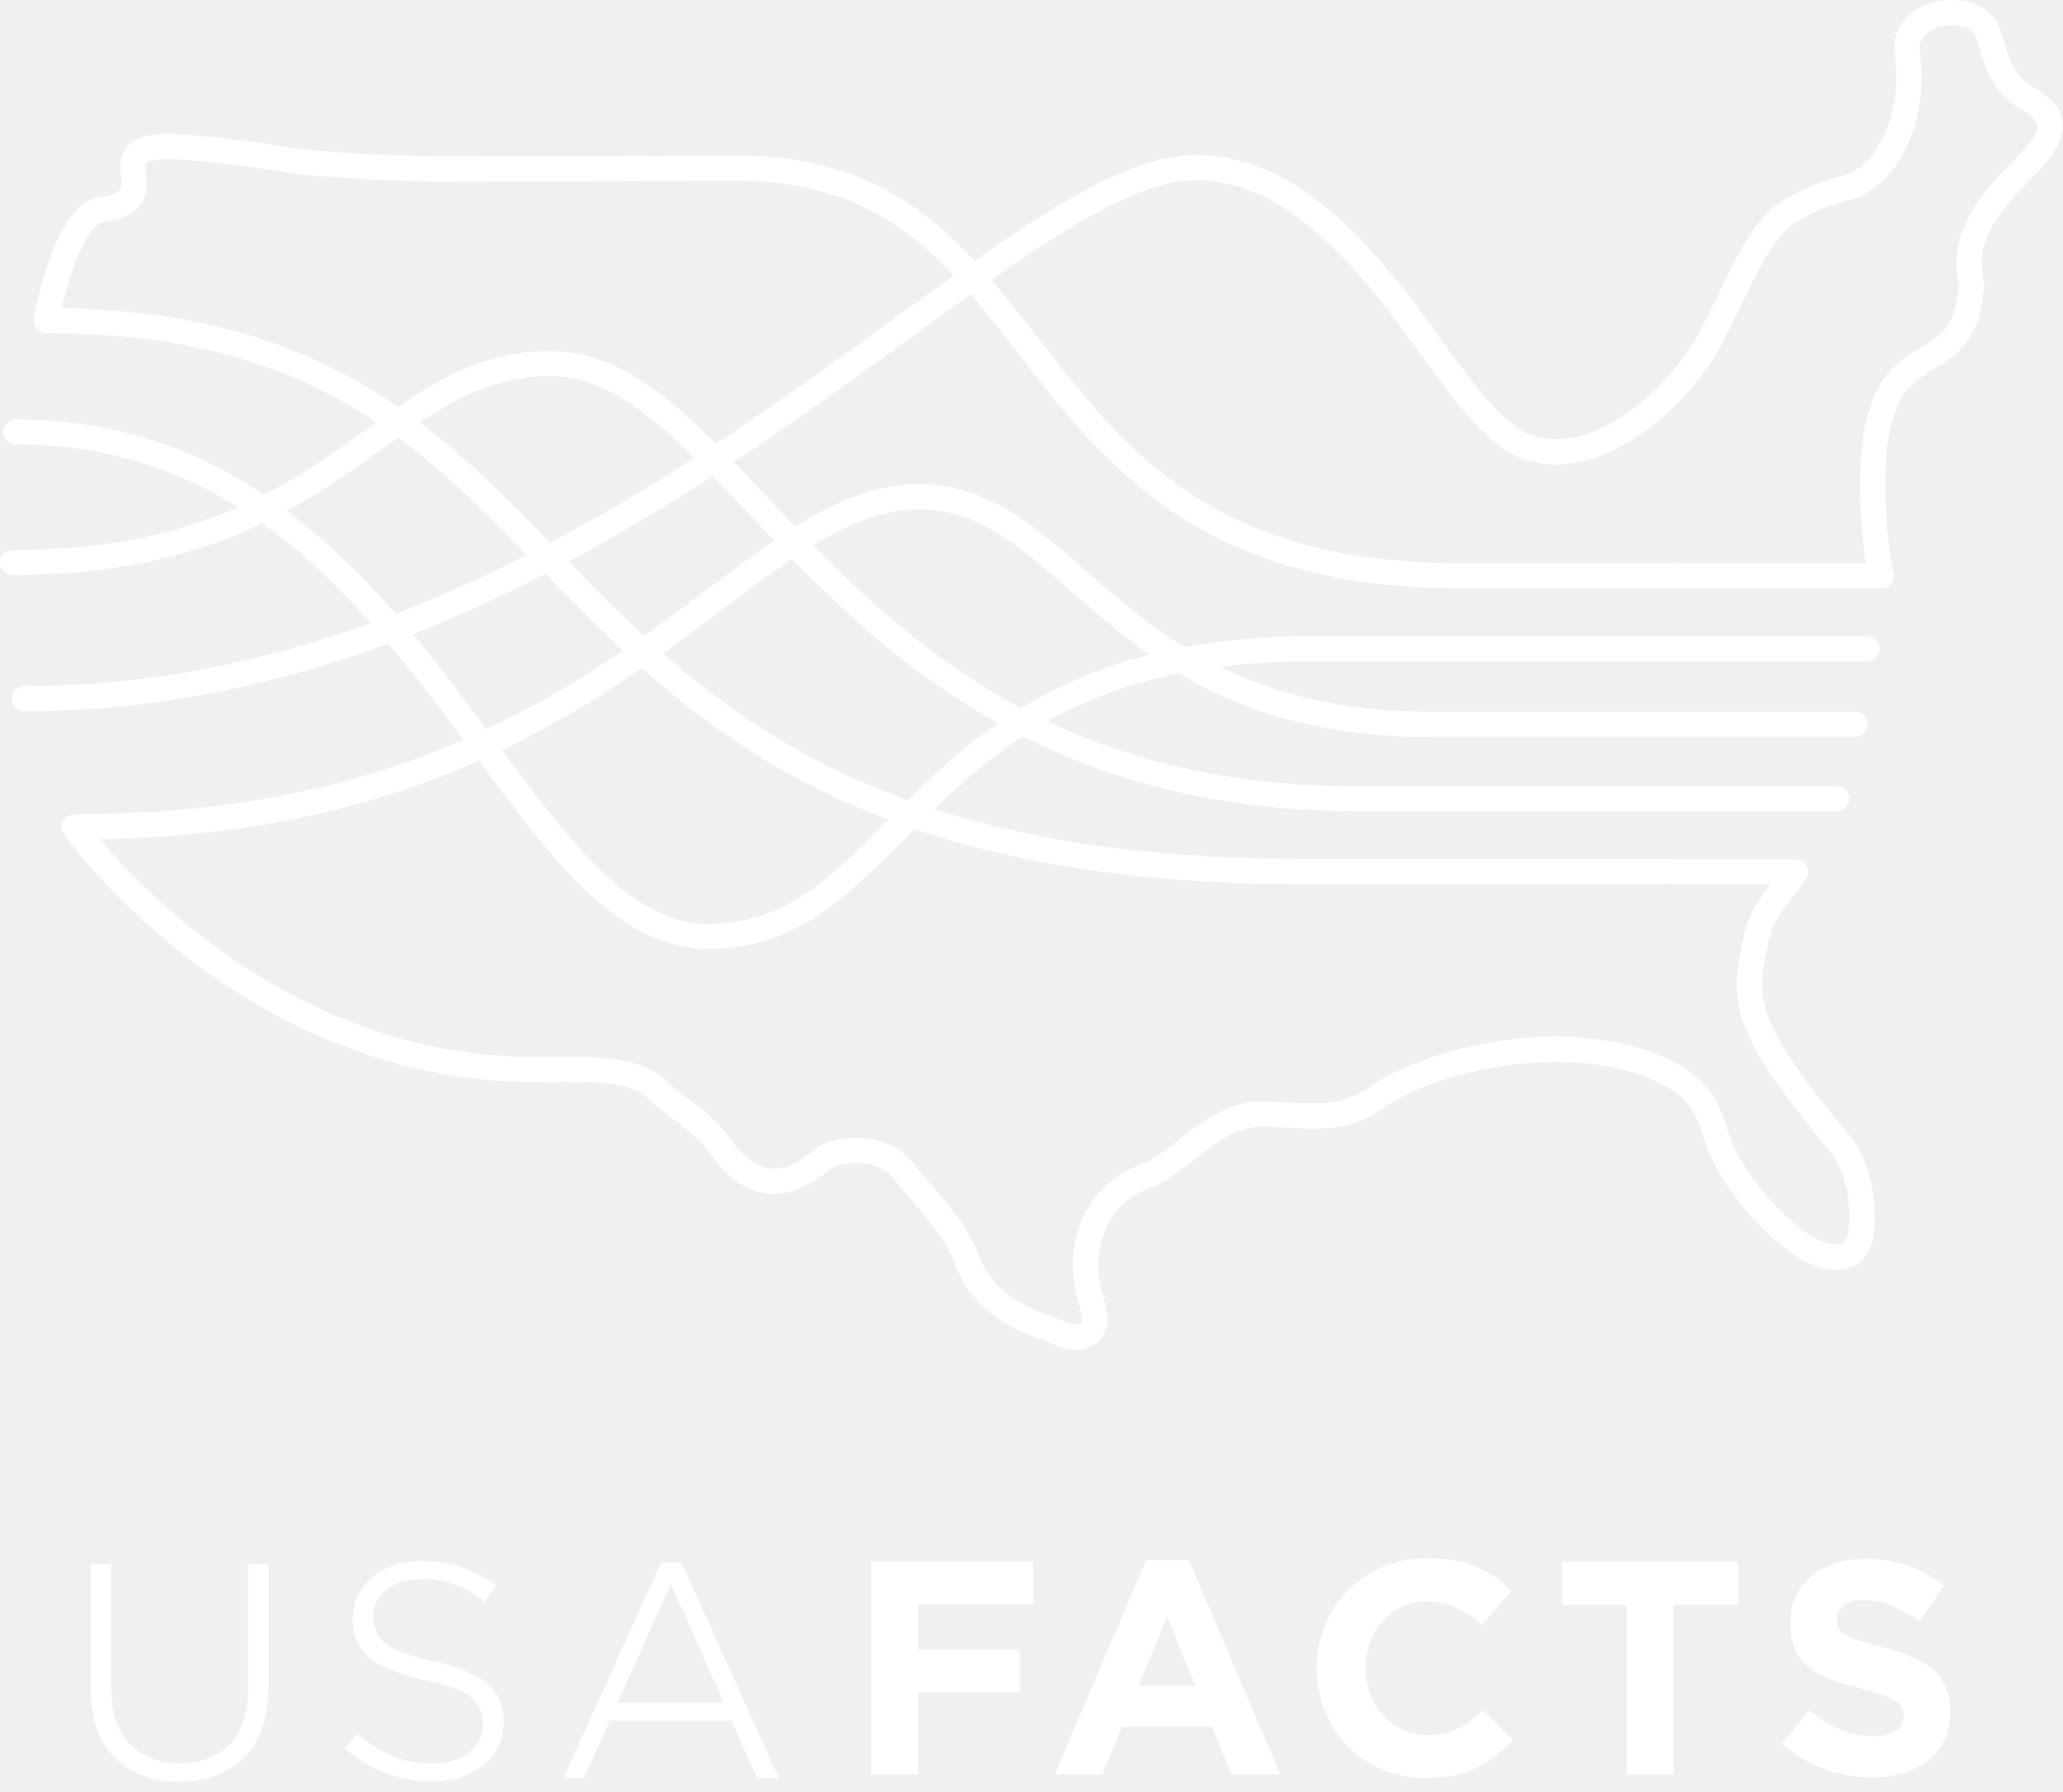
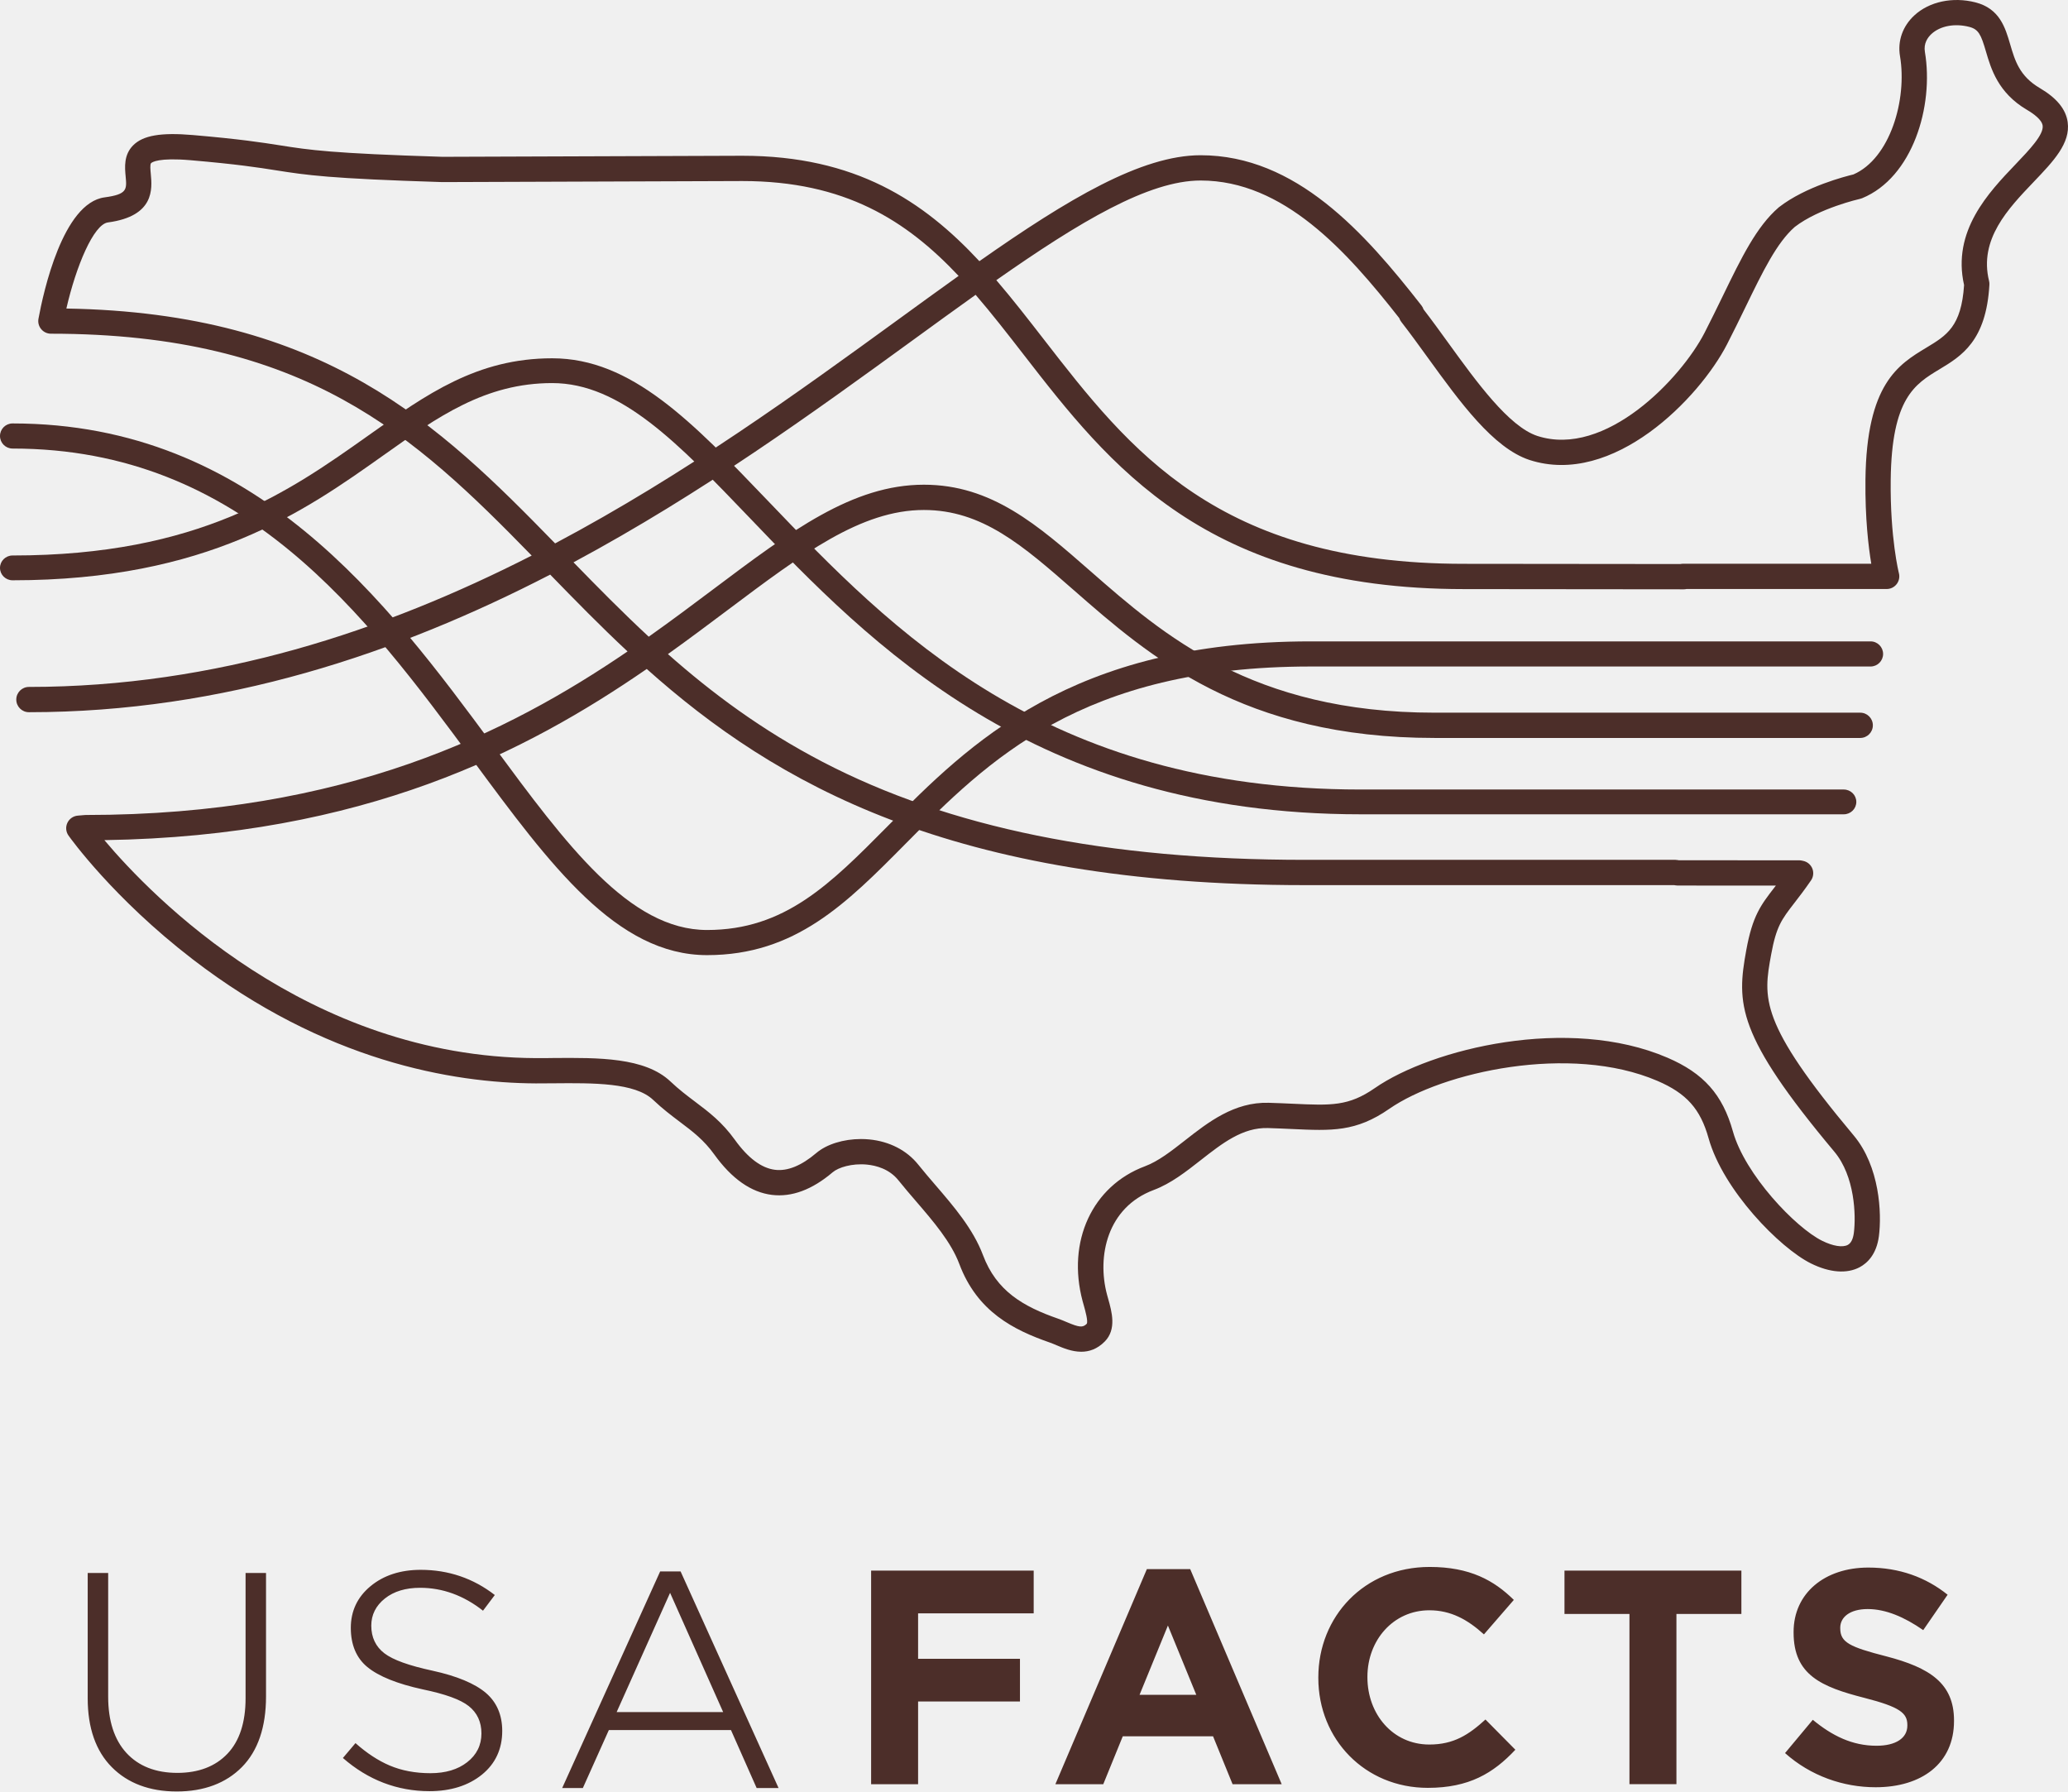
- <svg xmlns="http://www.w3.org/2000/svg" viewBox="0 0 160 139" role="img" aria-labelledby="title" style="height:100%;width:auto;max-width:100%">
-   <g shape-rendering="geometricPrecision" fill="#FFF" fill-rule="evenodd">
-     <path d="M142.47 62.923h-37.327c-25.278 0-37.929-13.382-47.167-23.152-5.599-5.922-10.022-10.6-15.306-10.6-5.176 0-8.827 2.624-13.055 5.663-6.057 4.354-13.596 9.772-28.644 9.772C.435 44.606 0 44.171 0 43.636c0-.536.435-.97.97-.97 14.424 0 21.377-4.998 27.512-9.407 4.5-3.234 8.387-6.028 14.187-6.028 6.12 0 10.796 4.946 16.716 11.207C68.883 48.482 80.702 60.982 105.143 60.982h37.327c.536 0 .97.434.97.97 0 .536-.435.97-.97.97" />
-     <path d="M54.895 73.603c-6.986 0-12.118-6.95-18.06-14.998-8.353-11.312-17.82-24.133-35.608-24.133-.536 0-.97-.434-.97-.97 0-.536.435-.97.97-.97 18.767 0 28.97 13.818 37.169 24.921 5.63 7.625 10.492 14.21 16.499 14.21 6.008 0 9.512-3.537 13.948-8.017 6.3-6.361 14.142-14.278 32.702-14.278h43.253c.536 0 .97.435.97.97 0 .536-.434.97-.97.97h-43.253c-17.752 0-24.962 7.28-31.324 13.704-4.566 4.61-8.509 8.591-15.327 8.591M48.01 131.844l4.025-8.98 4.103 9.213h-8.231l.104-.233zm8.73 1.621l.044.099 1.94 4.379h1.693l-7.571-16.732h-1.578l-7.571 16.732h1.596l2.009-4.478h9.436zM20.813 121.331h-1.58v9.685c0 1.861-.471 3.3-1.401 4.278-.934.982-2.236 1.48-3.872 1.48-1.67 0-2.994-.519-3.935-1.543-.935-1.018-1.41-2.477-1.41-4.335v-9.564H7.033v9.685c0 2.284.628 4.074 1.865 5.318 1.237 1.244 2.923 1.875 5.014 1.875 2.106 0 3.801-.635 5.038-1.886 1.237-1.253 1.863-3.087 1.863-5.451v-9.541zM37.503 136.903c1.036-.843 1.561-1.976 1.561-3.368 0-1.234-.424-2.221-1.262-2.936-.853-.727-2.241-1.306-4.127-1.719-1.83-.395-3.044-.833-3.709-1.337-.677-.515-1.021-1.235-1.021-2.14 0-.84.355-1.547 1.056-2.103.687-.546 1.602-.823 2.716-.823 1.737 0 3.372.595 4.861 1.769l.912-1.211c-1.661-1.291-3.586-1.946-5.724-1.946-1.568 0-2.875.427-3.888 1.27-1.005.833-1.515 1.914-1.515 3.213 0 1.313.432 2.332 1.284 3.031.872.714 2.309 1.293 4.275 1.72 1.751.364 2.913.786 3.552 1.29.652.515.983 1.226.983 2.115 0 .906-.371 1.655-1.105 2.225-.717.562-1.671.846-2.835.846-1.166 0-2.226-.2-3.152-.594-.883-.374-1.771-.956-2.64-1.73l-.973 1.149c1.948 1.701 4.199 2.563 6.692 2.563 1.647 0 3.013-.432 4.059-1.283M71.2 124.449v3.512h7.872v3.299h-7.872v6.387h-3.63v-16.498h12.563v3.299M90.505 125.391l-2.192 5.35h4.384l-2.192-5.35zm4.996 12.256l-1.508-3.7h-6.976l-1.508 3.7h-3.7l7.07-16.616h3.347l7.071 16.616h-3.795zM110.588 137.93c-4.856 0-8.461-3.748-8.461-8.485v-.047c0-4.69 3.535-8.532 8.602-8.532 3.111 0 4.973 1.037 6.505 2.546l-2.309 2.664c-1.272-1.156-2.569-1.862-4.219-1.862-2.782 0-4.784 2.309-4.784 5.138v.046c0 2.829 1.957 5.186 4.784 5.186 1.885 0 3.04-.754 4.337-1.933l2.31 2.334c-1.698 1.815-3.583 2.945-6.764 2.945M129.799 124.496v13.152h-3.63v-13.152h-5.021v-3.346h13.67v3.346M145.192 137.884c-2.498 0-5.021-.872-7-2.64l2.146-2.569c1.484 1.226 3.04 2.004 4.925 2.004 1.485 0 2.381-.589 2.381-1.556v-.047c0-.92-.566-1.391-3.323-2.097-3.323-.849-5.468-1.768-5.468-5.044v-.047c0-2.994 2.404-4.974 5.775-4.974 2.404 0 4.455.755 6.128 2.099l-1.885 2.733c-1.463-1.013-2.899-1.626-4.29-1.626-1.391 0-2.121.636-2.121 1.438v.046c0 1.084.708 1.438 3.56 2.169 3.347.872 5.232 2.074 5.232 4.949v.047c0 3.276-2.498 5.115-6.057 5.115" />
-     <path d="M4.788 23.905c19.967.33 28.846 8.911 37.892 18.197C52.771 36.75 61.627 30.317 69.197 24.818c1.647-1.197 3.235-2.35 4.766-3.442-4.058-4.302-8.818-7.35-16.772-7.35l-23.263.082c-8.819-.275-10.516-.541-12.865-.91-1.412-.221-3.014-.472-6.637-.784-2.496-.215-2.998.152-3.073.228-.09.091-.05.526-.02.844.107 1.14.305 3.262-3.324 3.748-1.108.148-2.468 3.382-3.221 6.672M76.888 21.706c1.258 1.466 2.46 3.014 3.676 4.58 6.636 8.553 13.497 17.397 32.576 17.397l16.78.017c.069-.015.14-.023.212-.023h14.592c-.215-1.279-.486-3.516-.452-6.516.086-7.429 2.552-8.916 4.728-10.227 1.567-.945 2.706-1.631 2.919-4.847-.949-4.189 1.9-7.17 3.987-9.352 1.083-1.133 2.202-2.304 2.105-3.004-.063-.455-.697-.915-1.217-1.222-2.24-1.318-2.784-3.173-3.182-4.527-.376-1.282-.56-1.713-1.299-1.901-1.124-.286-2.243-.075-2.922.55-.294.271-.621.732-.509 1.392.71 4.202-.951 9.73-4.872 11.336-.051.021-.105.038-.159.05-.031.007-3.16.715-5.054 2.17-1.397 1.22-2.472 3.432-3.832 6.228-.446.917-.907 1.867-1.423 2.869-2.141 4.162-8.827 11.065-15.315 8.963-2.814-.928-5.39-4.482-7.881-7.919-.713-.984-1.386-1.913-2.06-2.778-.07-.089-.122-.188-.157-.293-4.082-5.202-8.973-10.662-15.403-10.662-4.012 0-9.327 3.16-15.837 7.721M66.394 88.248c.213 0 .427.01.64.03 1.562.15 2.91.842 3.797 1.948.421.526.883 1.062 1.329 1.581 1.44 1.673 2.929 3.404 3.695 5.437 1.042 2.769 3.089 3.973 5.842 4.927.204.071.417.16.634.252.997.424 1.261.446 1.569.136.117-.19-.124-1.043-.226-1.406-.033-.118-.066-.233-.096-.346-1.238-4.628.749-8.924 4.83-10.448 1.041-.389 2.047-1.177 3.113-2.011 1.788-1.4 3.811-2.984 6.483-2.909.69.019 1.316.049 1.892.075 2.953.136 4.299.198 6.336-1.213 4.404-3.053 15.015-5.65 22.681-2.36 2.812 1.207 4.284 2.863 5.082 5.715.937 3.347 4.844 7.449 6.921 8.476.839.415 1.581.534 1.986.318.25-.134.408-.448.471-.933.173-1.345.079-4.389-1.512-6.287-7.611-9.077-7.584-11.474-6.827-15.622.485-2.658 1.124-3.484 2.183-4.853.036-.047.073-.095.111-.144l-7.622-.004c-.061 0-.122-.006-.183-.017l-.075-.014H100.804c-27.389 0-41.062-7.87-51.02-16.747-9.302 6.404-21.929 12.961-42.05 13.261C11.41 69.451 23.448 81.895 41.191 81.979c.452.008.9-.004 1.353-.008 3.486-.027 7.096-.06 9.079 1.818.664.629 1.301 1.109 1.917 1.572 1.073.808 2.086 1.571 3.078 2.948 1.018 1.414 2.065 2.195 3.111 2.323.973.121 2.048-.319 3.202-1.3.803-.682 2.114-1.083 3.464-1.083m17.079 16.48c-.729 0-1.41-.289-1.907-.5-.176-.074-.346-.148-.511-.205-2.833-.983-5.645-2.399-7.033-6.088-.643-1.709-2.017-3.306-3.346-4.85-.457-.531-.93-1.081-1.373-1.634-.708-.885-1.726-1.153-2.455-1.224-1.148-.109-2.202.216-2.649.596-1.589 1.35-3.17 1.94-4.707 1.752-1.611-.196-3.113-1.247-4.464-3.123-.818-1.136-1.674-1.781-2.666-2.528-.659-.497-1.342-1.01-2.085-1.715-1.409-1.334-4.614-1.308-7.716-1.281-.459.004-.925.002-1.375.008-6.481-.031-16.359-1.728-26.634-9.638-6.131-4.719-9.459-9.369-9.598-9.564-.203-.286-.237-.659-.09-.978.147-.318.454-.534.804-.565l.542-.047c.028-.002.056-.004.085-.004 20.105 0 32.732-6.36 42.001-12.671-2.12-1.977-4.083-3.986-5.997-5.954-11.816 6.095-25.299 10.661-40.416 10.661-.541 0-.979-.438-.979-.979 0-.541.438-.979.979-.979 14.498 0 27.514-4.335 38.981-10.176-9.127-9.35-17.558-17.191-37.277-17.191-.291 0-.567-.13-.752-.353-.186-.223-.264-.518-.211-.804.386-2.097 1.895-8.973 5.126-9.406 1.763-.235 1.728-.614 1.633-1.624-.065-.702-.155-1.665.58-2.405.768-.773 2.154-1.011 4.63-.799 3.693.317 5.33.574 6.774.8 2.278.358 3.925.616 12.588.887l23.233-.082c8.794 0 14.044 3.506 18.387 8.168 6.89-4.834 12.574-8.209 17.15-8.209 7.407 0 12.724 6.01 17.126 11.643.071.091.124.192.159.298.638.829 1.289 1.728 1.921 2.6 2.2 3.037 4.695 6.479 6.904 7.207 5.293 1.714 11.147-4.465 12.965-7.997.505-.983.962-1.921 1.404-2.829 1.464-3.012 2.621-5.39 4.332-6.87.013-.011.026-.022.04-.033 2.071-1.605 5.18-2.392 5.761-2.53 2.839-1.226 4.183-5.794 3.613-9.167-.198-1.173.207-2.324 1.114-3.158 1.161-1.07 2.975-1.454 4.732-1.008 1.882.48 2.314 1.95 2.695 3.247.372 1.269.724 2.466 2.295 3.391 1.317.775 2.024 1.638 2.164 2.64.228 1.637-1.096 3.023-2.629 4.626-1.997 2.089-4.26 4.457-3.466 7.681.024.094.032.192.027.289-.247 4.369-2.172 5.529-3.871 6.553-1.907 1.149-3.708 2.235-3.781 8.572-.051 4.494.629 7.202.636 7.229.075.293.011.605-.175.844-.185.239-.471.379-.774.379h-15.52c-.069.015-.139.023-.212.023l-17.047-.017c-20.036 0-27.52-9.645-34.122-18.154-1.255-1.617-2.473-3.187-3.734-4.646-1.579 1.125-3.224 2.32-4.934 3.562-7.509 5.454-16.262 11.813-26.242 17.165 1.877 1.927 3.787 3.868 5.833 5.763 1.773-1.254 3.422-2.492 4.981-3.66 6.044-4.535 10.82-8.117 16.351-8.117 5.259 0 8.821 3.116 12.945 6.724 5.57 4.873 12.501 10.939 26.644 10.939h33.008c.541 0 .979.438.979.979 0 .541-.438.979-.979.979h-33.008c-14.878 0-22.117-6.334-27.934-11.423-3.984-3.486-7.132-6.24-11.655-6.24-4.879 0-9.423 3.409-15.176 7.725-1.468 1.101-3.015 2.261-4.667 3.441 3.428 3.028 7.276 5.895 11.978 8.343 9.821 5.112 22.054 7.598 37.399 7.598h28.735c.062 0 .123.006.183.017l.076.014 9.338.005c.07 0 .139.008.207.023l.108.023c.32.069.583.293.703.597.12.304.081.648-.104.916-.503.73-.937 1.29-1.285 1.741-.995 1.286-1.406 1.818-1.805 4.006-.617 3.376-.956 5.236 6.402 14.012 2.023 2.413 2.18 6.035 1.954 7.795-.184 1.431-.911 2.101-1.488 2.41-.99.53-2.331.428-3.779-.289-2.413-1.193-6.811-5.672-7.939-9.703-.635-2.269-1.711-3.473-3.968-4.442-6.758-2.899-16.666-.691-20.793 2.17-2.581 1.789-4.449 1.704-7.542 1.56-.566-.026-1.181-.054-1.858-.074-1.965-.059-3.545 1.182-5.22 2.493-1.136.889-2.311 1.809-3.635 2.304-3.618 1.351-4.414 5.15-3.623 8.107.028.104.058.211.088.32.282 1.001.67 2.372-.267 3.317-.588.594-1.219.789-1.818.789" />
+ <svg xmlns="http://www.w3.org/2000/svg" width="127px" height="110px" viewBox="0 0 127 110" version="1.1">
+   <g id="Wireframe" stroke="none" stroke-width="1" fill="none" fill-rule="evenodd">
+     <g id="Desktop-Essentials" transform="translate(-1097, -1702)" fill="#4C2E29">
+       <g id="Fans" transform="translate(0, 1568)">
+         <g id="logo-usafacts.0ed5725a" transform="translate(1097, 134)">
+           <path d="M113.229,50 L83.563,50 C63.474,50 53.419,39.503 46.077,31.838 C41.627,27.192 38.112,23.522 33.912,23.522 C29.799,23.522 26.897,25.581 23.536,27.965 C18.722,31.38 12.731,35.631 0.771,35.631 C0.345,35.631 0,35.29 0,34.87 C0,34.449 0.345,34.108 0.771,34.108 C12.234,34.108 17.76,30.188 22.637,26.729 C26.213,24.192 29.302,22 33.912,22 C38.776,22 42.492,25.88 47.197,30.792 C54.745,38.671 64.138,48.478 83.563,48.478 L113.229,48.478 C113.655,48.478 114,48.818 114,49.239 C114,49.659 113.655,50 113.229,50" id="Path" />
+           <path d="M43.423,58.647 C37.871,58.647 33.793,53.122 29.07,46.725 C22.432,37.734 14.908,27.542 0.771,27.542 C0.345,27.542 0,27.197 0,26.771 C0,26.345 0.345,26 0.771,26 C15.686,26 23.795,36.984 30.311,45.809 C34.785,51.87 38.65,57.104 43.423,57.104 C48.198,57.104 50.983,54.292 54.509,50.732 C59.516,45.675 65.748,39.382 80.499,39.382 L114.874,39.382 C115.3,39.382 115.645,39.728 115.645,40.154 C115.645,40.58 115.3,40.925 114.874,40.925 L80.499,40.925 C66.391,40.925 60.66,46.712 55.604,51.817 C51.975,55.482 48.842,58.647 43.423,58.647 M37.952,104.941 L41.151,97.803 L44.411,105.126 L37.87,105.126 L37.952,104.941 Z M44.89,106.229 L44.925,106.308 L46.467,109.789 L47.813,109.789 L41.796,96.488 L40.542,96.488 L34.525,109.789 L35.794,109.789 L37.391,106.229 L44.89,106.229 L44.89,106.229 Z M16.337,96.584 L15.081,96.584 L15.081,104.283 C15.081,105.762 14.707,106.906 13.968,107.683 C13.226,108.463 12.191,108.859 10.891,108.859 C9.564,108.859 8.512,108.447 7.763,107.633 C7.021,106.823 6.643,105.664 6.643,104.186 L6.643,96.584 L5.386,96.584 L5.386,104.283 C5.386,106.098 5.885,107.521 6.868,108.509 C7.851,109.499 9.191,110 10.853,110 C12.526,110 13.874,109.495 14.857,108.501 C15.839,107.505 16.337,106.047 16.337,104.168 L16.337,96.584 Z M29.602,108.962 C30.425,108.292 30.843,107.391 30.843,106.284 C30.843,105.304 30.505,104.519 29.84,103.95 C29.162,103.372 28.059,102.912 26.56,102.584 C25.105,102.27 24.14,101.922 23.612,101.521 C23.074,101.111 22.801,100.539 22.801,99.819 C22.801,99.152 23.083,98.589 23.64,98.148 C24.186,97.714 24.913,97.494 25.799,97.494 C27.179,97.494 28.478,97.967 29.662,98.9 L30.387,97.938 C29.067,96.912 27.537,96.391 25.838,96.391 C24.592,96.391 23.553,96.731 22.748,97.401 C21.949,98.063 21.544,98.922 21.544,99.954 C21.544,100.998 21.887,101.808 22.564,102.363 C23.257,102.931 24.399,103.391 25.961,103.731 C27.353,104.02 28.277,104.355 28.785,104.756 C29.303,105.165 29.566,105.731 29.566,106.437 C29.566,107.158 29.271,107.753 28.687,108.206 C28.117,108.652 27.359,108.878 26.434,108.878 C25.508,108.878 24.665,108.719 23.929,108.406 C23.227,108.108 22.522,107.646 21.831,107.031 L21.058,107.944 C22.606,109.296 24.395,109.981 26.376,109.981 C27.685,109.981 28.77,109.638 29.602,108.962 M56.382,99.062 L56.382,101.854 L62.638,101.854 L62.638,104.476 L56.382,104.476 L56.382,109.554 L53.497,109.554 L53.497,96.44 L63.481,96.44 L63.481,99.062 M71.724,99.811 L69.983,104.064 L73.466,104.064 L71.724,99.811 L71.724,99.811 Z M75.695,109.554 L74.496,106.612 L68.952,106.612 L67.754,109.554 L64.813,109.554 L70.432,96.346 L73.092,96.346 L78.711,109.554 L75.695,109.554 L75.695,109.554 Z M87.685,109.778 C83.826,109.778 80.961,106.799 80.961,103.034 L80.961,102.996 C80.961,99.268 83.77,96.214 87.797,96.214 C90.27,96.214 91.75,97.039 92.967,98.238 L91.131,100.355 C90.121,99.437 89.09,98.875 87.779,98.875 C85.568,98.875 83.976,100.711 83.976,102.96 L83.976,102.996 C83.976,105.245 85.531,107.118 87.779,107.118 C89.277,107.118 90.195,106.519 91.225,105.582 L93.061,107.437 C91.712,108.879 90.214,109.778 87.685,109.778 M102.953,99.1 L102.953,109.553 L100.068,109.553 L100.068,99.1 L96.078,99.1 L96.078,96.44 L106.942,96.44 L106.942,99.1 M115.186,109.741 C113.201,109.741 111.196,109.048 109.623,107.643 L111.328,105.6 C112.508,106.575 113.744,107.193 115.242,107.193 C116.423,107.193 117.134,106.725 117.134,105.956 L117.134,105.919 C117.134,105.188 116.685,104.813 114.493,104.252 C111.852,103.577 110.148,102.847 110.148,100.243 L110.148,100.205 C110.148,97.826 112.058,96.252 114.737,96.252 C116.647,96.252 118.277,96.852 119.607,97.92 L118.109,100.093 C116.947,99.287 115.805,98.8 114.699,98.8 C113.594,98.8 113.013,99.306 113.013,99.943 L113.013,99.98 C113.013,100.842 113.575,101.123 115.842,101.704 C118.502,102.397 120,103.352 120,105.638 L120,105.675 C120,108.28 118.014,109.741 115.186,109.741" id="Shape" />
+           <path d="M4.076,18.945 C19.892,19.207 26.925,26.008 34.09,33.366 C42.084,29.125 49.098,24.027 55.095,19.669 C56.399,18.721 57.657,17.806 58.87,16.941 C55.656,13.532 51.886,11.116 45.585,11.116 L27.159,11.181 C20.173,10.963 18.829,10.752 16.968,10.46 C15.849,10.284 14.581,10.085 11.711,9.838 C9.734,9.668 9.336,9.959 9.277,10.019 C9.205,10.091 9.237,10.435 9.261,10.687 C9.345,11.591 9.502,13.273 6.628,13.658 C5.751,13.775 4.673,16.338 4.076,18.945 M61.186,17.202 C62.183,18.364 63.135,19.591 64.098,20.832 C69.354,27.611 74.789,34.62 89.901,34.62 L103.193,34.633 C103.247,34.621 103.303,34.615 103.361,34.615 L114.919,34.615 C114.749,33.601 114.534,31.828 114.561,29.451 C114.629,23.563 116.582,22.385 118.306,21.345 C119.547,20.596 120.449,20.053 120.618,17.504 C119.867,14.184 122.123,11.822 123.776,10.092 C124.633,9.194 125.52,8.266 125.443,7.712 C125.393,7.351 124.891,6.986 124.479,6.744 C122.705,5.7 122.274,4.229 121.959,3.156 C121.661,2.139 121.515,1.798 120.93,1.649 C120.04,1.422 119.153,1.59 118.615,2.085 C118.383,2.3 118.124,2.665 118.212,3.188 C118.774,6.518 117.459,10.899 114.353,12.172 C114.313,12.188 114.27,12.202 114.227,12.211 C114.203,12.217 111.724,12.777 110.224,13.931 C109.118,14.897 108.266,16.65 107.189,18.867 C106.835,19.594 106.47,20.346 106.061,21.14 C104.365,24.438 99.069,29.909 93.93,28.243 C91.701,27.508 89.661,24.691 87.688,21.967 C87.123,21.187 86.59,20.45 86.056,19.765 C86.001,19.695 85.959,19.616 85.932,19.533 C82.698,15.411 78.825,11.084 73.731,11.084 C70.553,11.084 66.342,13.588 61.186,17.202 M52.874,69.939 C53.043,69.939 53.213,69.947 53.381,69.963 C54.618,70.082 55.686,70.63 56.389,71.507 C56.722,71.924 57.088,72.349 57.442,72.761 C58.582,74.087 59.762,75.458 60.368,77.07 C61.194,79.265 62.815,80.218 64.996,80.975 C65.157,81.031 65.326,81.102 65.498,81.175 C66.288,81.511 66.497,81.529 66.74,81.282 C66.833,81.132 66.643,80.456 66.562,80.168 C66.535,80.074 66.509,79.983 66.485,79.893 C65.505,76.226 67.078,72.821 70.311,71.613 C71.136,71.305 71.933,70.68 72.777,70.019 C74.193,68.91 75.796,67.655 77.913,67.714 C78.459,67.729 78.955,67.753 79.411,67.773 C81.75,67.881 82.817,67.93 84.43,66.812 C87.918,64.392 96.323,62.334 102.395,64.942 C104.623,65.898 105.789,67.21 106.421,69.47 C107.163,72.123 110.258,75.374 111.903,76.188 C112.568,76.516 113.156,76.611 113.476,76.44 C113.674,76.333 113.8,76.085 113.849,75.7 C113.986,74.634 113.912,72.222 112.651,70.717 C106.623,63.523 106.643,61.624 107.243,58.337 C107.627,56.231 108.133,55.576 108.972,54.491 C109.001,54.453 109.03,54.415 109.06,54.377 L103.023,54.374 C102.974,54.374 102.926,54.369 102.878,54.36 L102.818,54.349 L80.13,54.349 C58.435,54.349 47.605,48.112 39.718,41.076 C32.35,46.151 22.348,51.348 6.41,51.586 C9.321,55.042 18.857,64.904 32.911,64.971 C33.269,64.977 33.624,64.968 33.983,64.964 C36.744,64.943 39.603,64.917 41.174,66.405 C41.699,66.903 42.204,67.283 42.692,67.651 C43.542,68.291 44.344,68.896 45.13,69.987 C45.936,71.108 46.765,71.727 47.594,71.828 C48.365,71.924 49.216,71.575 50.131,70.798 C50.766,70.257 51.805,69.939 52.874,69.939 M66.402,83 C65.825,83 65.286,82.771 64.892,82.604 C64.753,82.545 64.618,82.487 64.487,82.441 C62.243,81.663 60.016,80.54 58.916,77.617 C58.407,76.262 57.319,74.997 56.266,73.773 C55.903,73.352 55.529,72.916 55.178,72.478 C54.617,71.777 53.811,71.564 53.233,71.508 C52.324,71.422 51.489,71.68 51.135,71.981 C49.877,73.05 48.624,73.518 47.407,73.369 C46.13,73.214 44.941,72.381 43.871,70.894 C43.223,69.994 42.545,69.483 41.759,68.891 C41.237,68.497 40.696,68.09 40.107,67.532 C38.991,66.475 36.452,66.495 33.996,66.517 C33.632,66.52 33.263,66.518 32.907,66.523 C27.773,66.498 19.949,65.153 11.81,58.885 C6.953,55.144 4.317,51.46 4.207,51.305 C4.046,51.078 4.019,50.782 4.136,50.53 C4.253,50.277 4.496,50.107 4.773,50.082 L5.202,50.045 C5.224,50.043 5.247,50.042 5.27,50.042 C21.194,50.042 31.197,45.002 38.539,40 C36.86,38.433 35.305,36.841 33.789,35.282 C24.43,40.112 13.75,43.731 1.775,43.731 C1.347,43.731 1,43.384 1,42.955 C1,42.526 1.347,42.179 1.775,42.179 C13.259,42.179 23.569,38.743 32.652,34.114 C25.423,26.704 18.745,20.49 3.125,20.49 C2.895,20.49 2.677,20.387 2.53,20.21 C2.382,20.033 2.321,19.8 2.362,19.573 C2.668,17.911 3.863,12.461 6.422,12.119 C7.819,11.932 7.791,11.633 7.716,10.832 C7.664,10.275 7.593,9.512 8.176,8.925 C8.784,8.313 9.882,8.124 11.843,8.292 C14.768,8.543 16.065,8.747 17.209,8.926 C19.013,9.21 20.318,9.415 27.18,9.629 L45.583,9.564 C52.549,9.564 56.706,12.343 60.146,16.037 C65.604,12.206 70.106,9.532 73.731,9.532 C79.597,9.532 83.809,14.294 87.296,18.759 C87.352,18.831 87.395,18.911 87.422,18.996 C87.928,19.652 88.444,20.365 88.944,21.056 C90.687,23.463 92.663,26.191 94.412,26.768 C98.605,28.126 103.242,23.229 104.682,20.43 C105.082,19.651 105.444,18.907 105.794,18.188 C106.954,15.801 107.87,13.916 109.225,12.743 C109.235,12.734 109.246,12.725 109.257,12.717 C110.897,11.445 113.36,10.821 113.82,10.712 C116.069,9.74 117.134,6.12 116.683,3.447 C116.525,2.517 116.847,1.605 117.565,0.944 C118.484,0.096 119.921,-0.209 121.313,0.145 C122.804,0.525 123.146,1.691 123.448,2.719 C123.742,3.724 124.021,4.673 125.266,5.406 C126.309,6.02 126.869,6.704 126.98,7.498 C127.16,8.795 126.112,9.893 124.897,11.164 C123.316,12.82 121.523,14.697 122.152,17.252 C122.171,17.327 122.178,17.404 122.173,17.481 C121.978,20.943 120.453,21.863 119.107,22.675 C117.597,23.586 116.17,24.446 116.112,29.468 C116.071,33.03 116.61,35.176 116.616,35.197 C116.675,35.429 116.624,35.677 116.477,35.866 C116.33,36.056 116.104,36.167 115.864,36.167 L103.571,36.167 C103.516,36.179 103.46,36.185 103.403,36.185 L89.9,36.172 C74.029,36.172 68.102,28.528 62.872,21.784 C61.878,20.502 60.913,19.259 59.915,18.102 C58.664,18.993 57.361,19.94 56.007,20.925 C50.059,25.247 43.125,30.287 35.22,34.528 C36.707,36.055 38.22,37.593 39.84,39.095 C41.245,38.101 42.551,37.121 43.785,36.195 C48.573,32.6 52.356,29.762 56.737,29.762 C60.903,29.762 63.724,32.231 66.991,35.091 C71.402,38.953 76.893,43.76 88.095,43.76 L114.241,43.76 C114.669,43.76 115.016,44.107 115.016,44.536 C115.016,44.965 114.669,45.312 114.241,45.312 L88.095,45.312 C76.31,45.312 70.576,40.292 65.969,36.259 C62.813,33.496 60.32,31.314 56.737,31.314 C52.873,31.314 49.273,34.016 44.716,37.436 C43.553,38.309 42.328,39.228 41.019,40.163 C43.734,42.563 46.783,44.835 50.507,46.775 C58.286,50.827 67.976,52.796 80.13,52.796 L102.891,52.796 C102.94,52.796 102.988,52.801 103.036,52.81 L103.096,52.822 L110.493,52.825 C110.548,52.825 110.603,52.831 110.657,52.843 L110.743,52.862 C110.996,52.916 111.205,53.094 111.3,53.334 C111.395,53.575 111.364,53.848 111.217,54.06 C110.819,54.639 110.475,55.083 110.199,55.44 C109.411,56.459 109.086,56.881 108.769,58.615 C108.281,61.291 108.012,62.765 113.84,69.72 C115.442,71.632 115.567,74.503 115.388,75.897 C115.242,77.031 114.667,77.562 114.209,77.808 C113.425,78.227 112.363,78.147 111.216,77.579 C109.304,76.633 105.821,73.084 104.927,69.889 C104.424,68.09 103.572,67.136 101.784,66.368 C96.43,64.07 88.583,65.82 85.314,68.088 C83.269,69.506 81.79,69.438 79.34,69.324 C78.892,69.303 78.405,69.281 77.868,69.265 C76.312,69.218 75.06,70.202 73.733,71.241 C72.834,71.946 71.903,72.675 70.854,73.067 C67.988,74.137 67.358,77.148 67.984,79.492 C68.006,79.575 68.03,79.66 68.054,79.746 C68.278,80.539 68.585,81.626 67.842,82.375 C67.376,82.845 66.877,83 66.402,83" id="Shape" />
+         </g>
+       </g>
+     </g>
  </g>
</svg>
